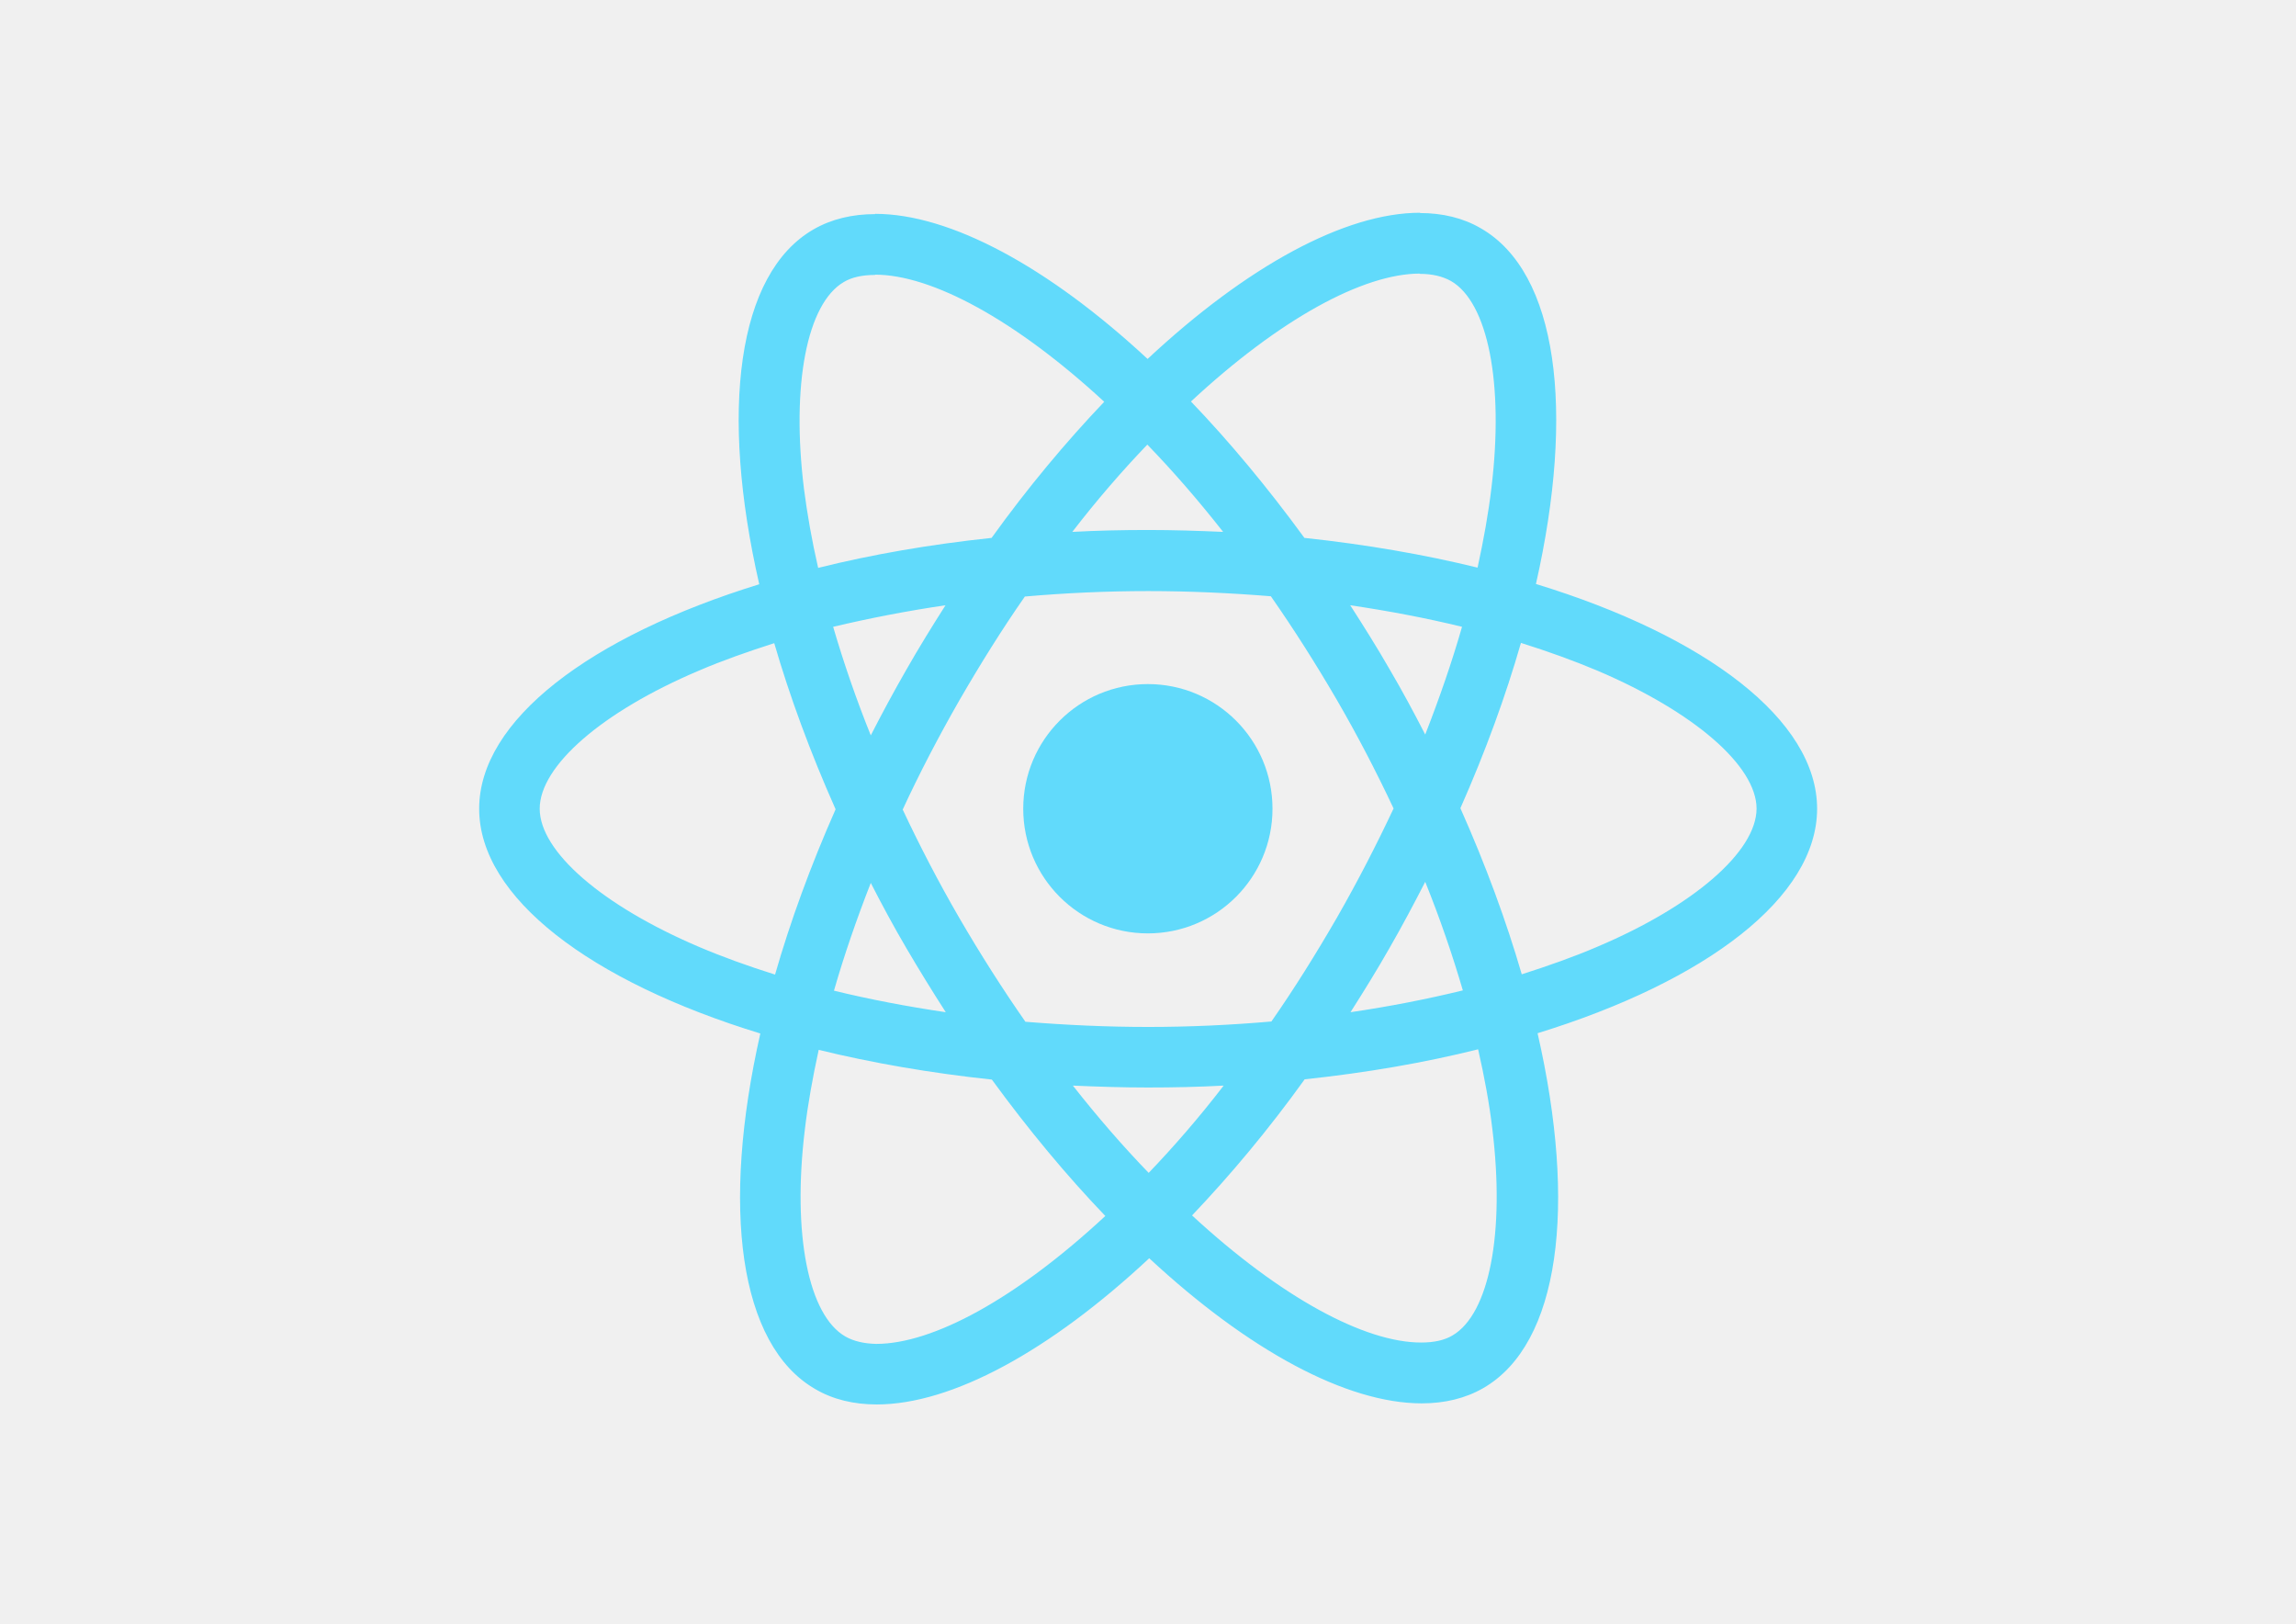
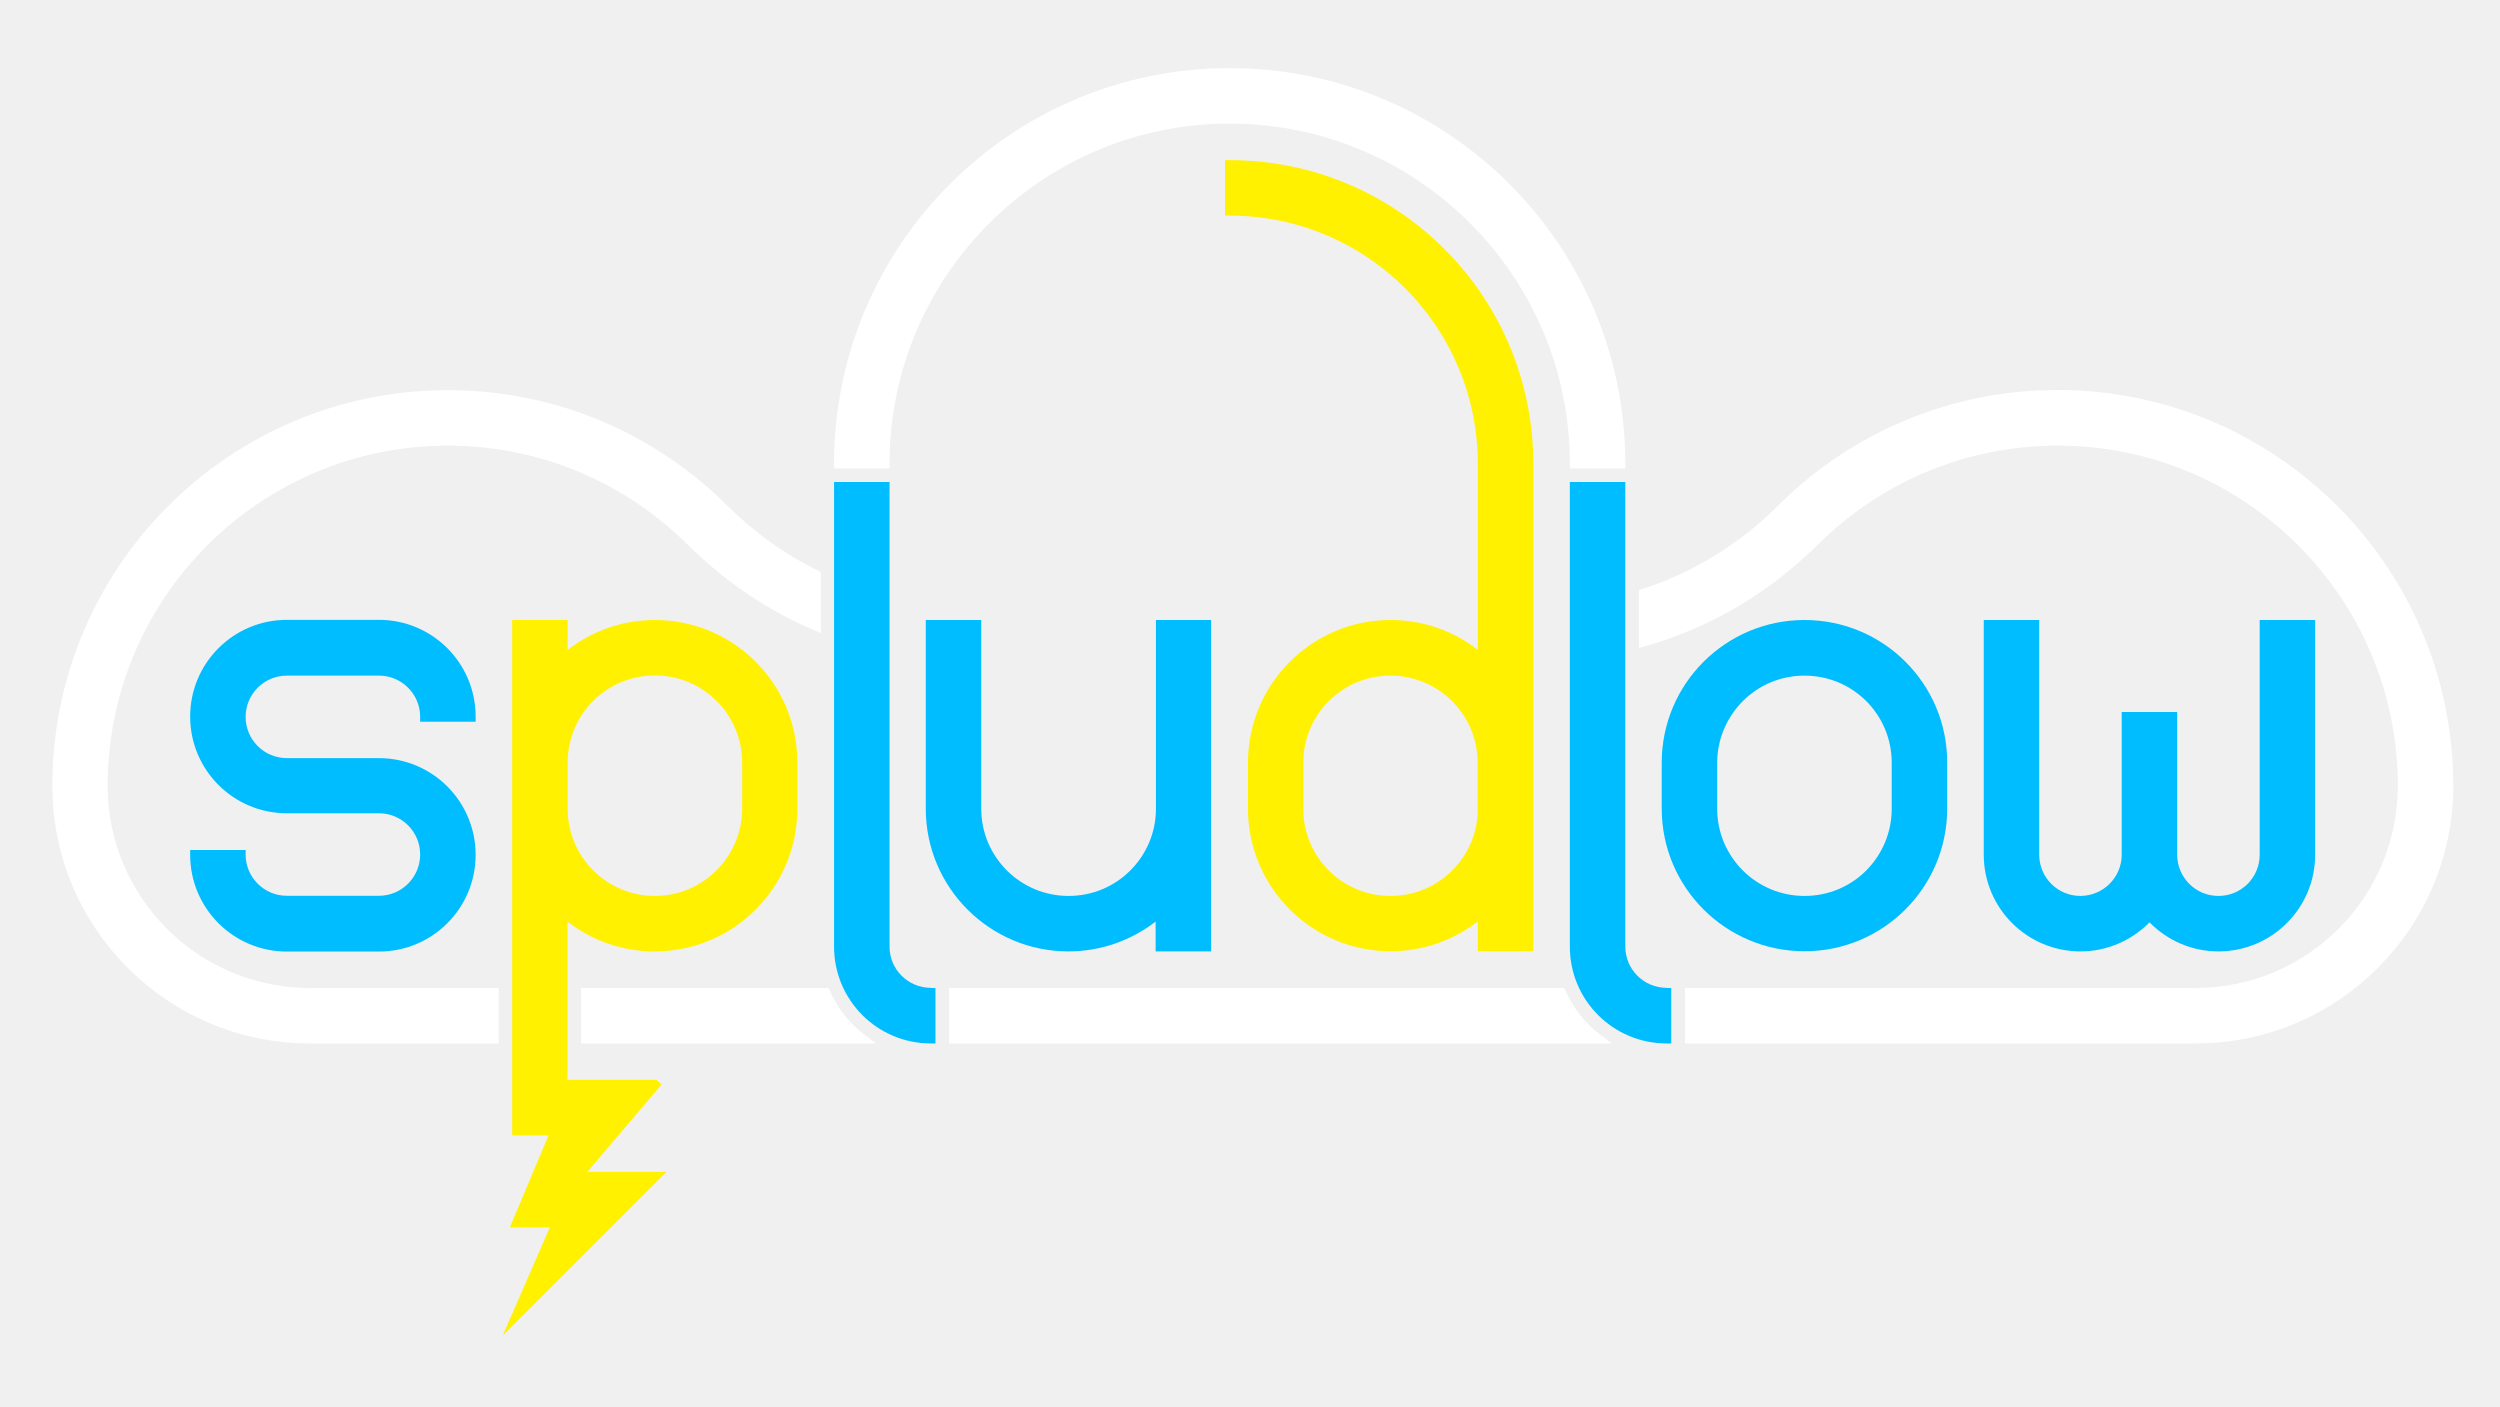
- <svg xmlns="http://www.w3.org/2000/svg" viewBox="0 0 841.9 595.3">
-   <g fill="#61DAFB">
-     <path d="M666.3 296.5c0-32.5-40.7-63.3-103.1-82.4 14.4-63.6 8-114.2-20.2-130.4-6.5-3.8-14.1-5.6-22.4-5.6v22.3c4.6 0 8.3.9 11.4 2.6 13.6 7.8 19.5 37.5 14.9 75.7-1.1 9.4-2.9 19.3-5.1 29.4-19.6-4.8-41-8.5-63.5-10.9-13.5-18.5-27.5-35.3-41.6-50 32.6-30.3 63.2-46.9 84-46.9V78c-27.5 0-63.5 19.6-99.9 53.6-36.4-33.8-72.4-53.2-99.9-53.2v22.3c20.7 0 51.4 16.5 84 46.6-14 14.7-28 31.4-41.3 49.9-22.6 2.4-44 6.1-63.6 11-2.3-10-4-19.7-5.2-29-4.7-38.2 1.1-67.9 14.6-75.8 3-1.8 6.9-2.6 11.5-2.6V78.5c-8.4 0-16 1.8-22.6 5.6-28.1 16.2-34.4 66.7-19.9 130.1-62.2 19.2-102.7 49.9-102.7 82.3 0 32.5 40.7 63.3 103.1 82.4-14.4 63.6-8 114.2 20.2 130.4 6.5 3.8 14.1 5.6 22.5 5.6 27.5 0 63.5-19.6 99.9-53.6 36.4 33.8 72.4 53.2 99.9 53.2 8.4 0 16-1.8 22.6-5.6 28.1-16.2 34.4-66.7 19.9-130.1 62-19.1 102.5-49.9 102.5-82.3zm-130.2-66.7c-3.7 12.9-8.3 26.2-13.5 39.5-4.1-8-8.4-16-13.1-24-4.6-8-9.5-15.8-14.4-23.4 14.2 2.1 27.9 4.7 41 7.9zm-45.8 106.5c-7.8 13.5-15.8 26.3-24.1 38.2-14.9 1.3-30 2-45.2 2-15.1 0-30.2-.7-45-1.9-8.3-11.9-16.4-24.6-24.2-38-7.6-13.1-14.5-26.4-20.8-39.8 6.2-13.4 13.2-26.8 20.7-39.9 7.8-13.5 15.8-26.3 24.1-38.2 14.9-1.3 30-2 45.2-2 15.1 0 30.2.7 45 1.9 8.3 11.9 16.4 24.6 24.2 38 7.6 13.1 14.5 26.4 20.8 39.8-6.3 13.4-13.2 26.8-20.7 39.9zm32.3-13c5.4 13.4 10 26.8 13.8 39.8-13.1 3.2-26.9 5.9-41.2 8 4.9-7.7 9.8-15.6 14.4-23.7 4.6-8 8.9-16.1 13-24.1zM421.2 430c-9.3-9.6-18.6-20.3-27.8-32 9 .4 18.2.7 27.5.7 9.4 0 18.7-.2 27.8-.7-9 11.7-18.3 22.4-27.5 32zm-74.4-58.9c-14.2-2.1-27.9-4.7-41-7.9 3.7-12.9 8.3-26.2 13.5-39.5 4.1 8 8.4 16 13.1 24 4.7 8 9.5 15.8 14.4 23.4zM420.7 163c9.3 9.6 18.6 20.3 27.8 32-9-.4-18.2-.7-27.5-.7-9.4 0-18.7.2-27.8.7 9-11.7 18.3-22.4 27.5-32zm-74 58.9c-4.9 7.7-9.8 15.6-14.4 23.7-4.6 8-8.9 16-13 24-5.4-13.4-10-26.8-13.8-39.8 13.1-3.1 26.9-5.8 41.2-7.9zm-90.5 125.2c-35.4-15.1-58.3-34.9-58.3-50.6 0-15.7 22.9-35.6 58.3-50.6 8.6-3.7 18-7 27.7-10.1 5.7 19.6 13.2 40 22.5 60.9-9.2 20.8-16.6 41.1-22.2 60.6-9.9-3.1-19.3-6.5-28-10.2zM310 490c-13.6-7.8-19.5-37.5-14.9-75.7 1.1-9.4 2.9-19.3 5.1-29.4 19.6 4.8 41 8.5 63.5 10.9 13.5 18.5 27.5 35.3 41.6 50-32.6 30.3-63.2 46.9-84 46.9-4.5-.1-8.3-1-11.3-2.7zm237.2-76.2c4.7 38.2-1.1 67.9-14.6 75.8-3 1.8-6.9 2.6-11.5 2.6-20.7 0-51.4-16.5-84-46.6 14-14.7 28-31.4 41.3-49.9 22.6-2.4 44-6.1 63.6-11 2.3 10.1 4.1 19.8 5.2 29.1zm38.5-66.7c-8.6 3.7-18 7-27.7 10.1-5.7-19.6-13.2-40-22.5-60.9 9.2-20.8 16.6-41.1 22.2-60.6 9.9 3.1 19.3 6.5 28.1 10.2 35.4 15.1 58.3 34.9 58.3 50.6-.1 15.7-23 35.6-58.4 50.6zM320.8 78.4z" />
-     <circle cx="420.9" cy="296.5" r="45.7" />
-     <path d="M520.5 78.1z" />
+ <svg xmlns="http://www.w3.org/2000/svg" version="1.1" id="Layer_1" x="0px" y="0px" width="160px" height="90px" xml:space="preserve">
+   <style type="text/css">
+ 	.st0{fill:#00BDFF;}
+ 	.st1{fill:#FFFFFF;}
+ 	.st2{fill:#FFF100;}
+ </style>
+   <g>
+     <path class="st0" d="M30.44,46.17v-0.31c0-3.42-2.77-6.19-6.19-6.19h-5.89c-3.42,0-6.19,2.77-6.19,6.19c0,3.42,2.77,6.19,6.19,6.19   h5.89c1.46,0,2.64,1.18,2.64,2.64c0,1.45-1.18,2.64-2.64,2.64h-5.89c-1.46,0-2.64-1.18-2.64-2.64V54.4h-3.55v0.31   c0,3.42,2.77,6.19,6.19,6.19h5.89c3.42,0,6.19-2.77,6.19-6.19c0-3.42-2.77-6.19-6.19-6.19h-5.89c-1.46,0-2.64-1.18-2.64-2.64   c0-1.46,1.18-2.64,2.64-2.64h5.89c1.46,0,2.64,1.18,2.64,2.64v0.31H30.44z" />
+     <path class="st0" d="M59.57,63.22c-1.46,0-2.64-1.18-2.64-2.64V30.85h-3.55v29.74c0,3.42,2.77,6.19,6.19,6.19h0.3v-3.55H59.57z" />
+     <path class="st0" d="M144.62,39.68v0.31V54.7c0,1.46-1.18,2.64-2.64,2.64c-1.46,0-2.64-1.18-2.64-2.64v-9.13h-3.55v9.13v0   c0,1.45-1.18,2.63-2.64,2.64c-1.46,0-2.64-1.18-2.64-2.64V39.68h-3.55V54.7c0,3.42,2.77,6.19,6.19,6.19c1.73,0,3.29-0.72,4.42-1.86   c1.12,1.14,2.68,1.86,4.41,1.86c3.42,0,6.19-2.77,6.19-6.19V39.68H144.62z" />
+     <path class="st0" d="M73.98,39.68v0.31v11.77c0,1.54-0.62,2.93-1.64,3.95c-1.01,1.01-2.4,1.63-3.95,1.63   c-1.54,0-2.94-0.62-3.95-1.63c-1.01-1.01-1.64-2.4-1.64-3.95V39.68h-3.55v12.08c0,5.04,4.09,9.13,9.13,9.13   c2.1,0,4.04-0.72,5.58-1.91v1.91h3.55V39.68H73.98z" />
+     <path class="st0" d="M115.49,39.68c-5.05,0-9.14,4.09-9.14,9.13v2.94c0,5.04,4.09,9.13,9.14,9.13c5.04,0,9.13-4.09,9.13-9.13v-2.94   C124.63,43.77,120.54,39.68,115.49,39.68 M121.07,51.76c0,1.54-0.62,2.93-1.63,3.95c-1.01,1.01-2.4,1.63-3.95,1.63   c-1.54,0-2.94-0.62-3.95-1.63c-1.01-1.01-1.64-2.4-1.64-3.95v-2.94c0-1.54,0.63-2.93,1.64-3.95c1.01-1.01,2.4-1.63,3.95-1.63   c1.54,0,2.94,0.62,3.95,1.63c1.01,1.01,1.63,2.4,1.63,3.95V51.76z" />
+     <path class="st0" d="M106.66,63.22c-1.46,0-2.64-1.18-2.64-2.64V30.85h-3.55v29.74c0,3.42,2.77,6.19,6.19,6.19h0.3v-3.55H106.66z" />
+     <path class="st1" d="M78.7,4.36c-13.98,0-25.32,11.34-25.32,25.32v0.3h3.55v-0.3c0-6.01,2.44-11.45,6.38-15.39   c3.94-3.94,9.38-6.38,15.39-6.38c6.01,0,11.45,2.44,15.39,6.38c3.94,3.94,6.38,9.38,6.38,15.39v0.3h3.55v-0.3   C104.02,15.7,92.68,4.36,78.7,4.36" />
+     <path class="st1" d="M52.39,36.54c-2.16-1.06-4.13-2.47-5.82-4.16l0,0l0,0l-0.33-0.32l0,0l0,0c-4.55-4.39-10.75-7.09-17.57-7.09   c-13.99,0-25.32,11.34-25.32,25.32c0,9.11,7.38,16.49,16.49,16.49h12.08v-3.55H19.83c-3.57,0-6.81-1.45-9.15-3.79   c-2.34-2.34-3.79-5.58-3.79-9.15c0-6.01,2.44-11.45,6.38-15.39c3.94-3.94,9.38-6.38,15.39-6.38c6.01,0,11.45,2.44,15.39,6.38   l0.22,0.22l0.22,0.21l0.01-0.01c2.2,2.1,4.78,3.81,7.62,5.02l0.42,0.18v-3.88L52.39,36.54z" />
+     <path class="st1" d="M131.68,24.96c-6.82,0-13.02,2.7-17.57,7.09l-0.33,0.33h0l0,0c-2.4,2.4-5.37,4.25-8.68,5.32l-0.21,0.07v3.7   l0.39-0.11c4.02-1.14,7.63-3.24,10.57-6.04l0.01,0.01l0.44-0.43l0,0c3.94-3.94,9.38-6.38,15.39-6.38c6.01,0,11.45,2.44,15.39,6.38   c3.94,3.94,6.38,9.38,6.38,15.39c0,3.57-1.45,6.81-3.79,9.15c-2.34,2.34-5.58,3.79-9.15,3.79h-32.68v3.55h32.68   c9.11,0,16.49-7.39,16.49-16.49C157,36.3,145.66,24.96,131.68,24.96" />
+     <path class="st1" d="M102.43,66.23c-0.97-0.73-1.74-1.7-2.23-2.82l-0.08-0.18h-0.2H60.74v3.55h42.42L102.43,66.23z" />
+     <path class="st1" d="M55.34,66.23c-0.97-0.73-1.74-1.7-2.23-2.82l-0.08-0.18h-0.2H37.19v3.55h18.88L55.34,66.23z" />
+     <path class="st2" d="M41.91,39.68c-2.1,0-4.04,0.72-5.58,1.91v-1.91h-3.55v9.13v2.94v20.91h2.33l-2.48,5.89h1.8h0.76l-3.02,6.93   L42.65,75h-5.06l4.75-5.59l-0.24-0.22l-0.09-0.08h-3.34h-0.61h-1.74V58.98c1.54,1.2,3.48,1.91,5.58,1.91   c5.05,0,9.13-4.09,9.13-9.13v-2.94C51.04,43.77,46.96,39.68,41.91,39.68 M41.91,57.34c-3.08,0-5.58-2.5-5.58-5.58v-2.95   c0-1.54,0.62-2.94,1.63-3.95c1.01-1.01,2.4-1.63,3.95-1.63c1.54,0,2.94,0.62,3.95,1.63c1.01,1.01,1.64,2.4,1.64,3.95v2.94   c0,1.54-0.63,2.93-1.64,3.95C44.85,56.71,43.45,57.34,41.91,57.34" />
+     <path class="st2" d="M78.7,10.25h-0.3v3.55h0.3c4.39,0,8.36,1.78,11.23,4.65c2.87,2.87,4.65,6.84,4.65,11.23v11.91   c-1.54-1.2-3.48-1.91-5.58-1.91c-5.04,0-9.13,4.09-9.13,9.13v2.94v0c0,5.04,4.09,9.13,9.13,9.13c2.1,0,4.04-0.72,5.58-1.91v1.91   h3.55v-9.13v0v-2.94V29.68C98.14,18.95,89.44,10.25,78.7,10.25 M94.58,51.76L94.58,51.76c0,1.54-0.62,2.94-1.64,3.95   c-1.01,1.01-2.4,1.63-3.95,1.63c-1.54,0-2.94-0.62-3.95-1.63c-1.01-1.01-1.63-2.4-1.63-3.95v0v-2.94c0-1.54,0.62-2.93,1.63-3.95   c1.01-1.01,2.4-1.63,3.95-1.63c3.08,0,5.58,2.5,5.58,5.58V51.76z" />
  </g>
</svg>
